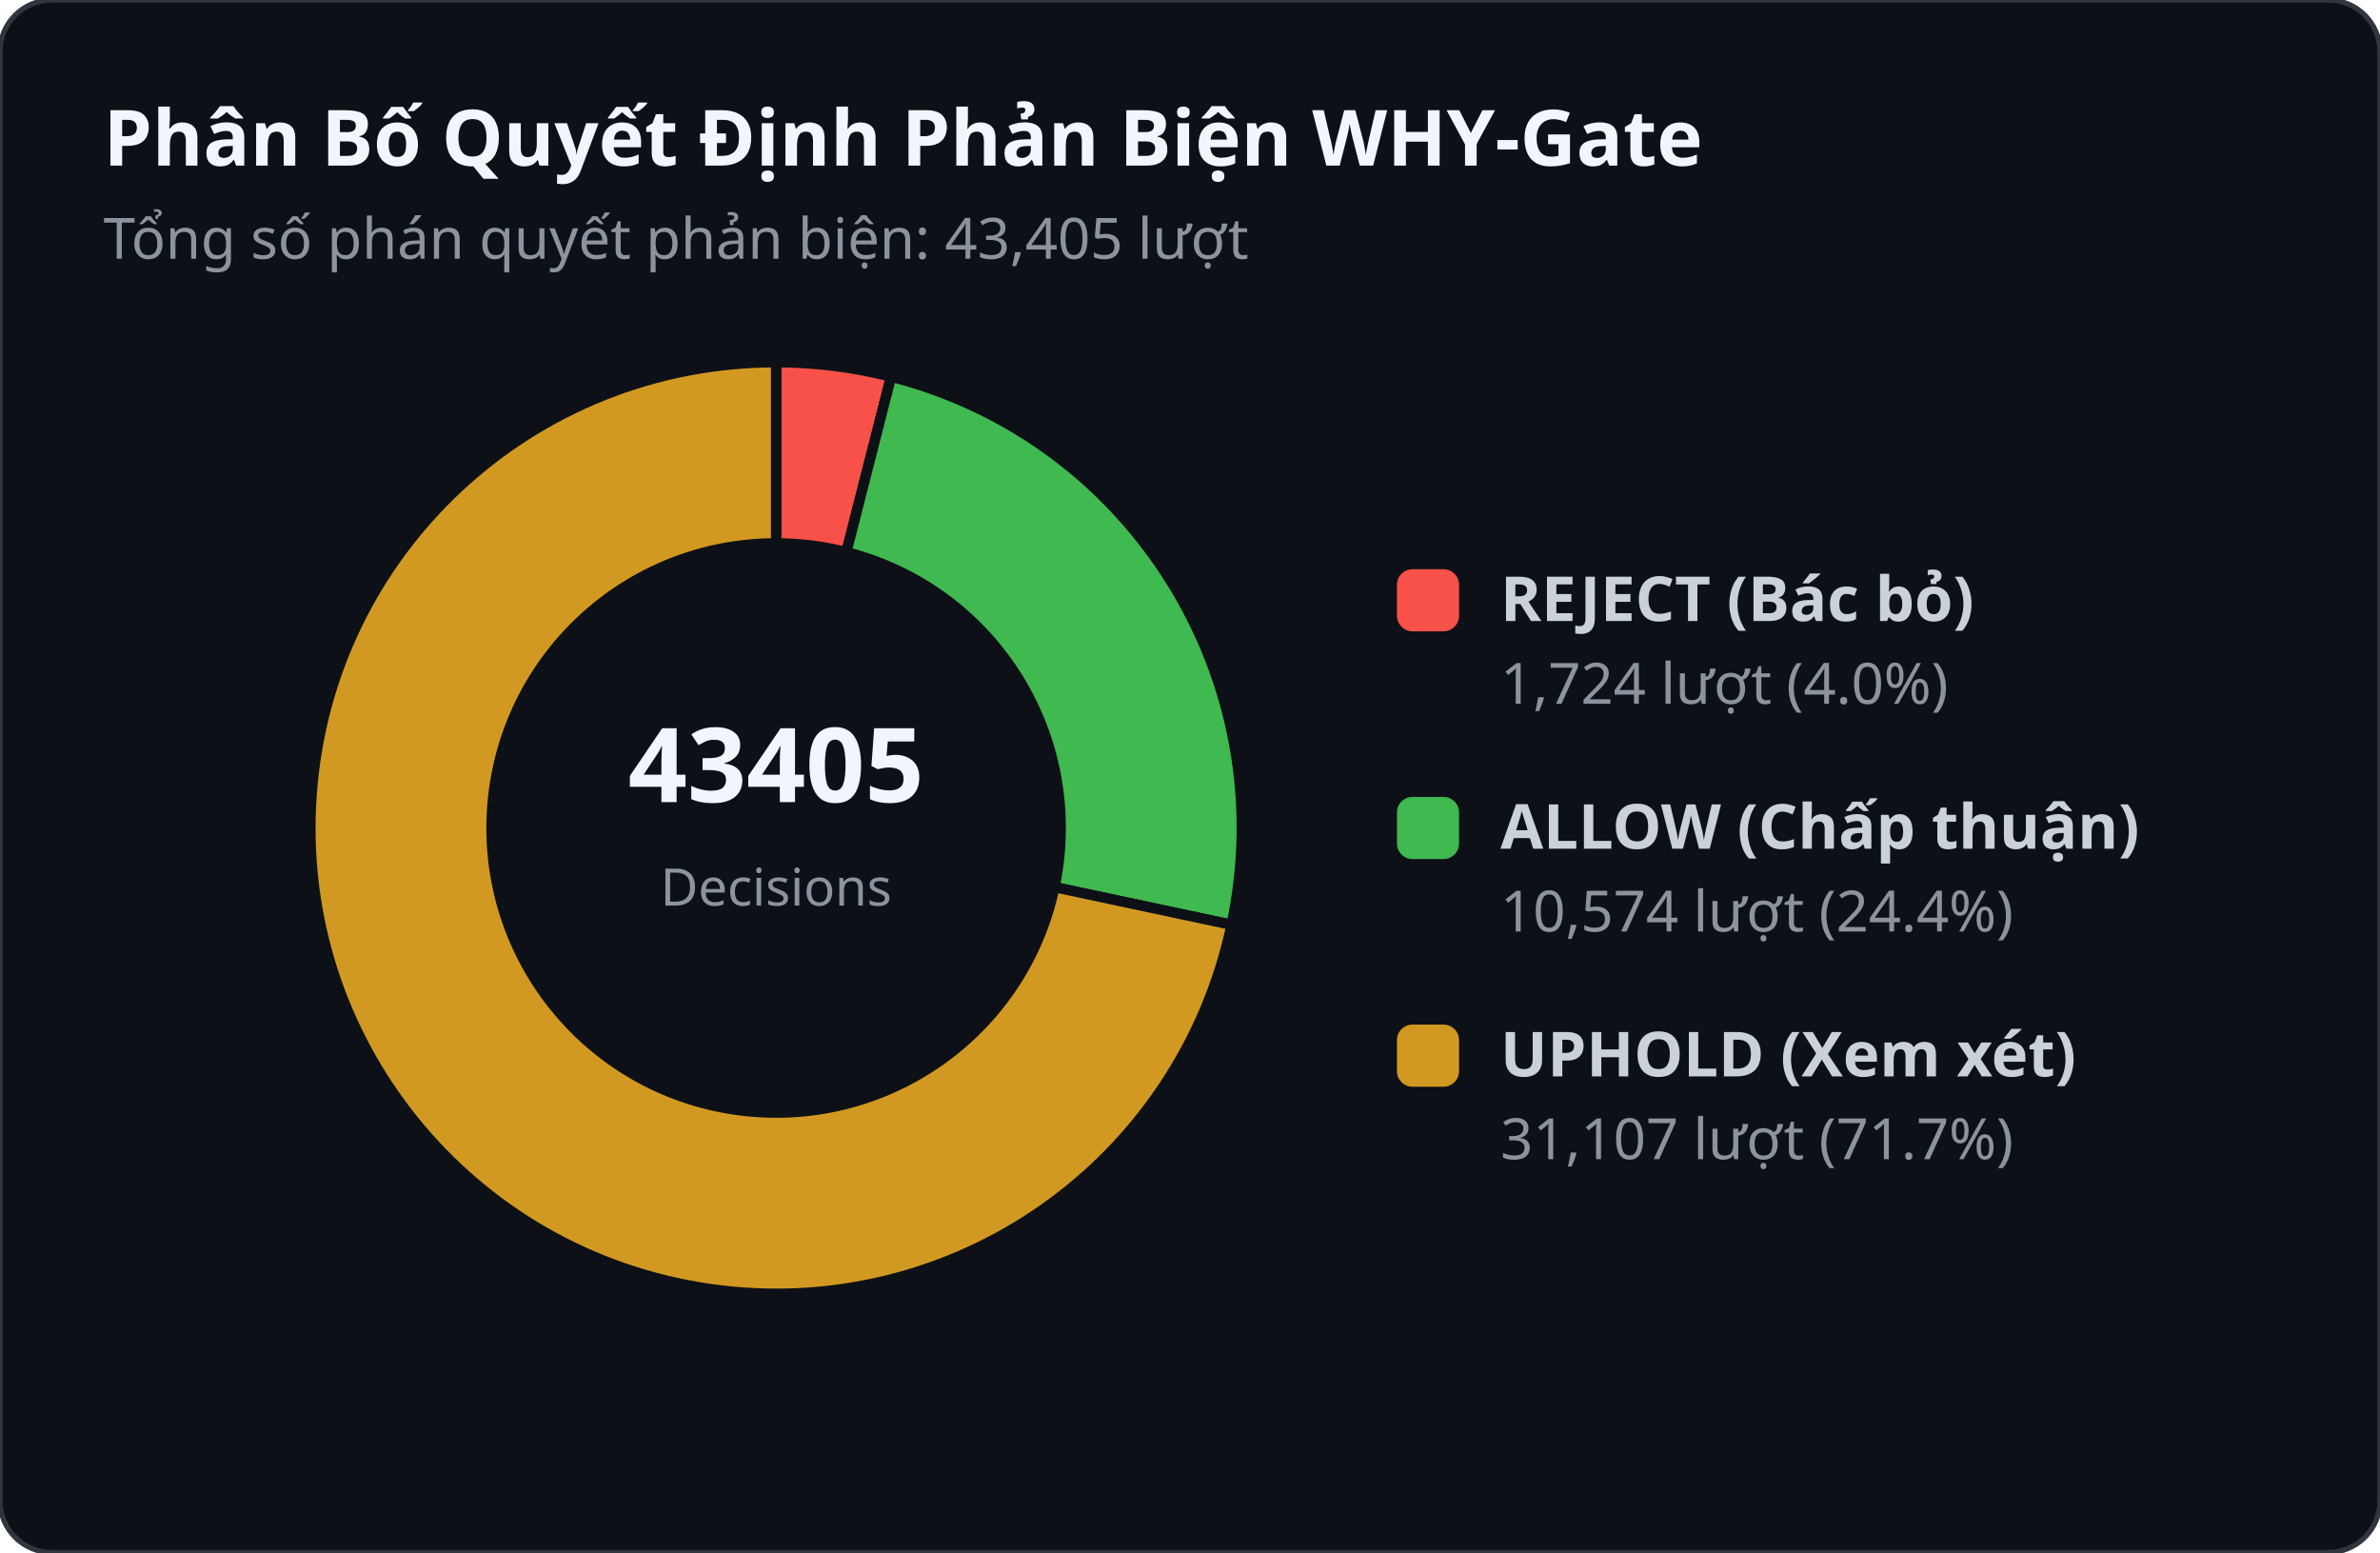
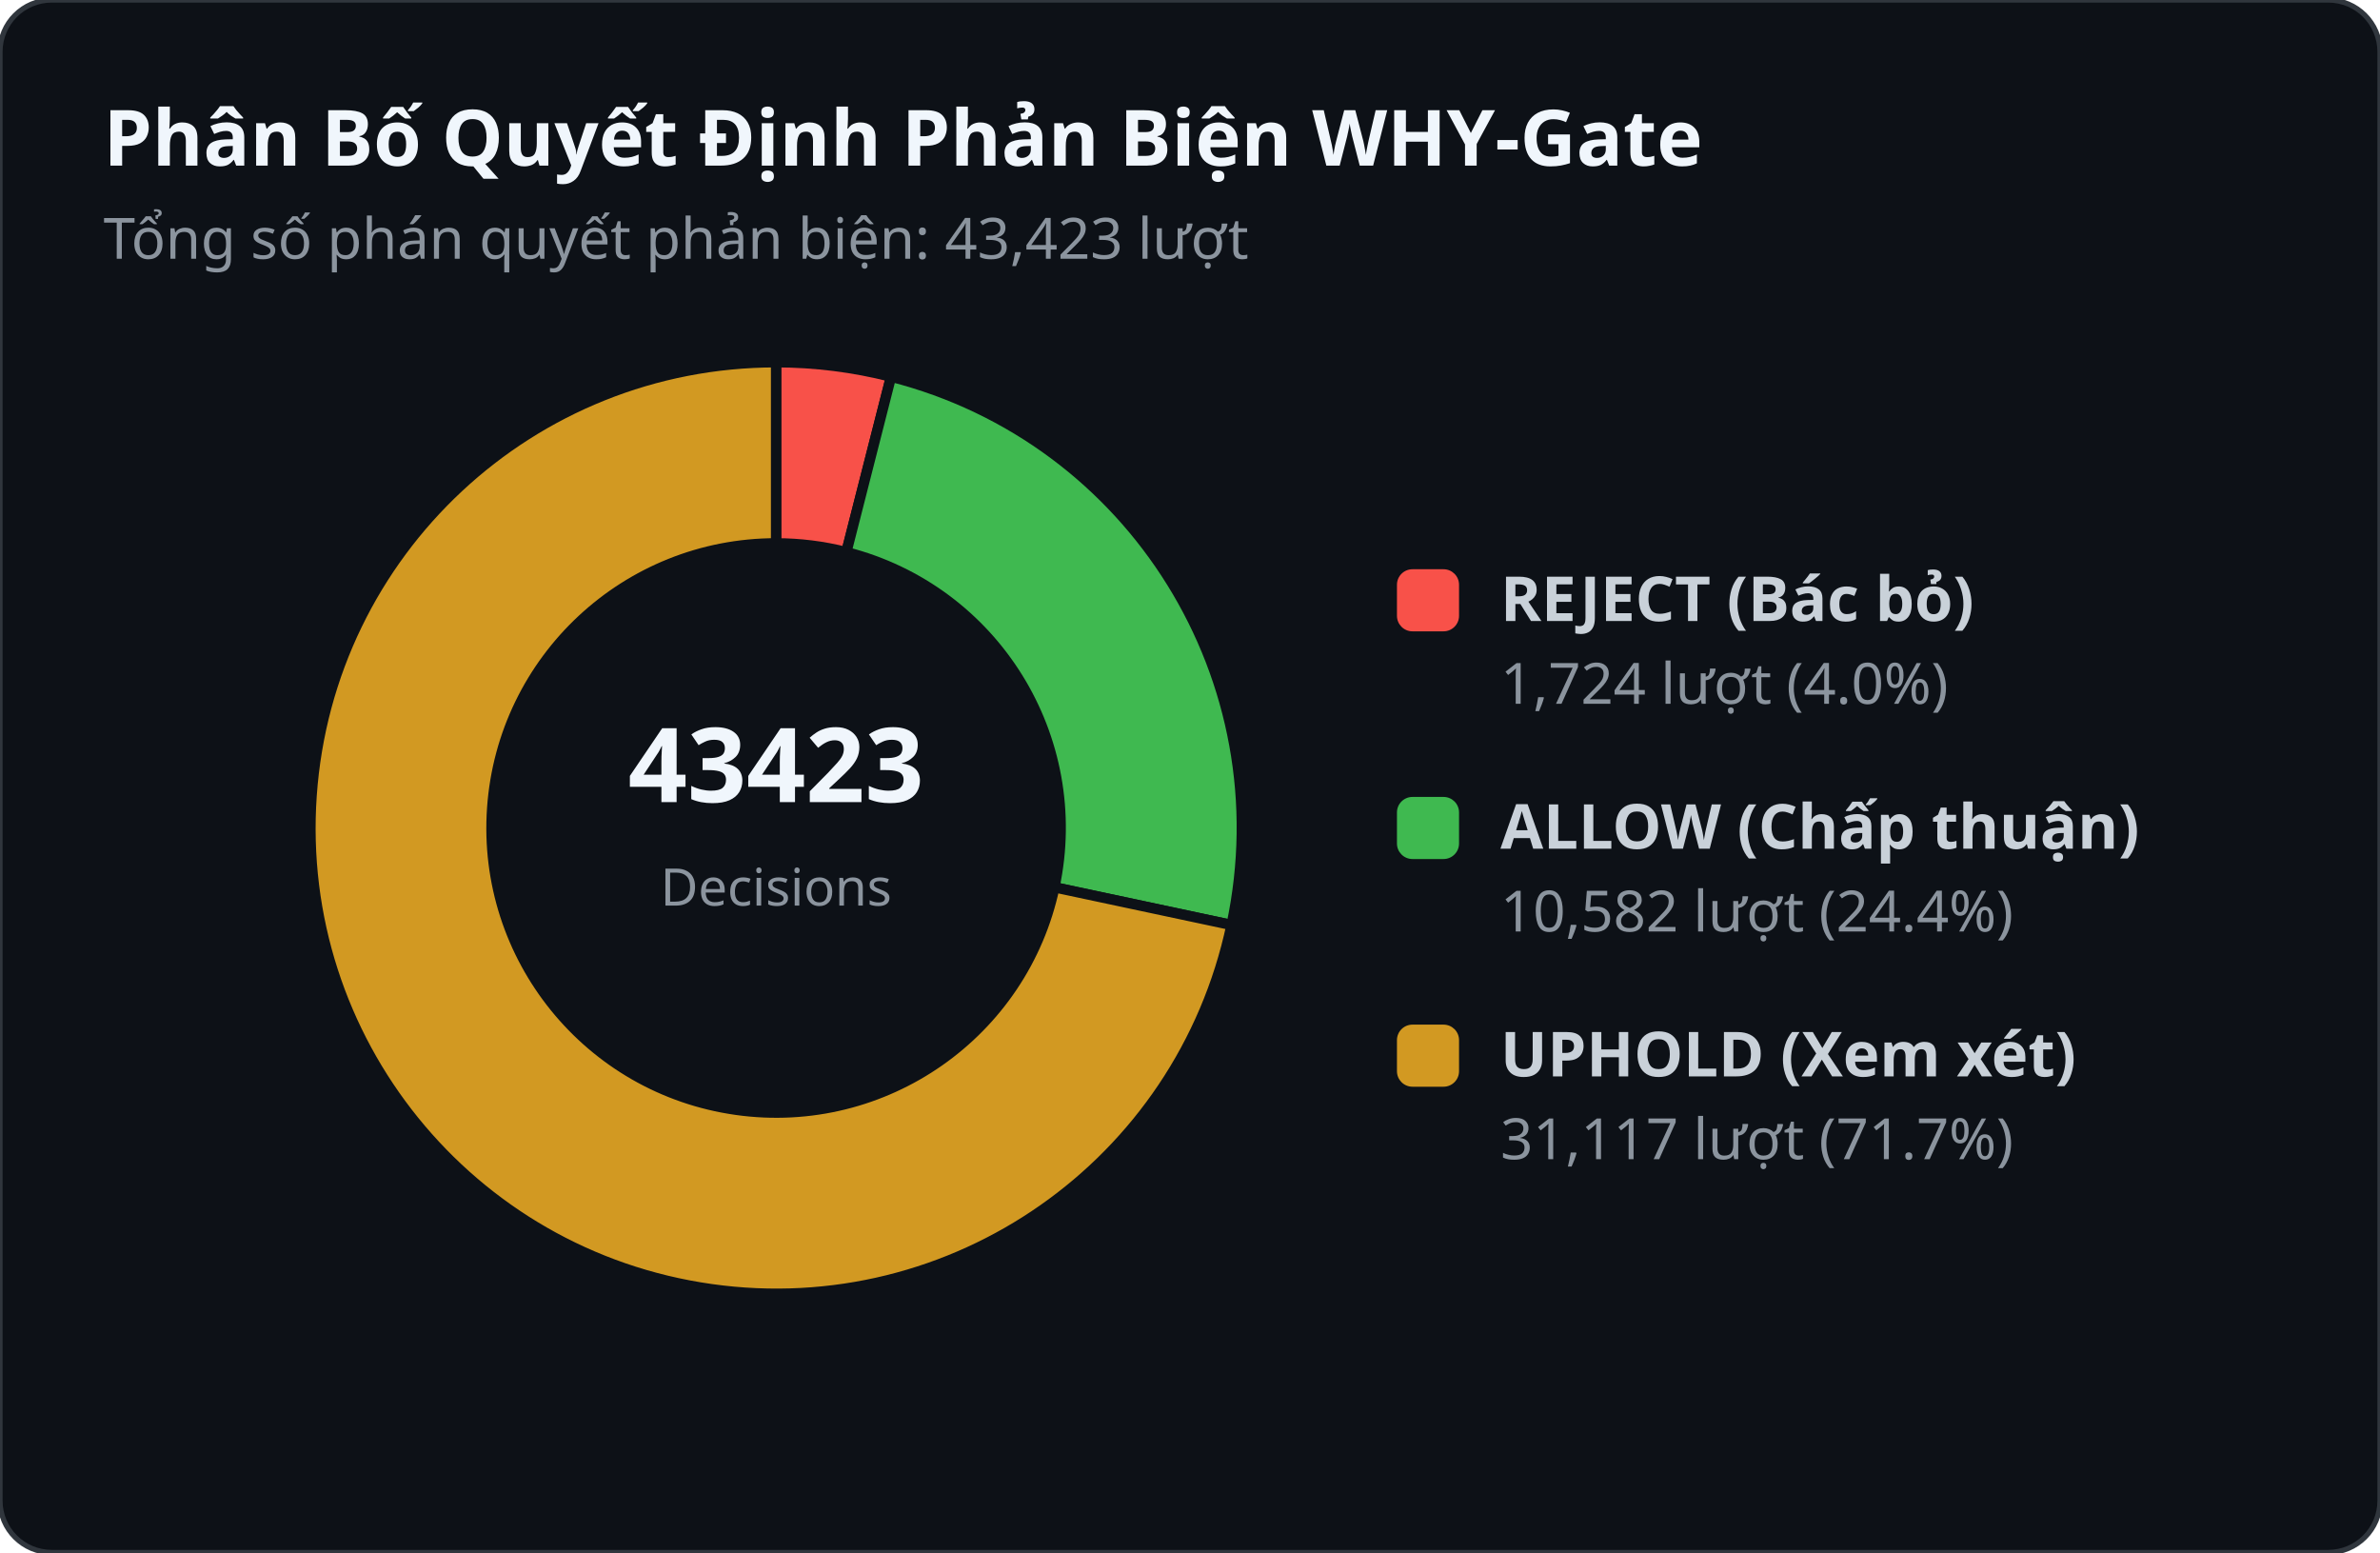
<svg xmlns="http://www.w3.org/2000/svg" width="460" height="300" viewBox="0 0 460 300">
  <rect width="460" height="300" rx="10" fill="#0d1117" stroke="#30363d" stroke-width="1" />
  <text x="20" y="32" font-family="sans-serif" font-size="15" font-weight="600" fill="#f0f6fc">Phân Bố Quyết Định Phản Biện WHY-Gate</text>
-   <text x="20" y="50" font-family="sans-serif" font-size="11" fill="#8b949e">Tổng số phán quyết phản biện: 43,405 lượt</text>
+   <text x="20" y="50" font-family="sans-serif" font-size="11" fill="#8b949e">Tổng số phán quyết phản biện: 43,423 lượt</text>
  <circle cx="150" cy="160" r="90" fill="none" stroke="#30363d" stroke-width="1" />
-   <path d="M 150.00 70.00 A 90 90 0 0 1 172.23 72.79 L 163.58 106.70 A 55 55 0 0 0 150.00 105.00 Z" fill="#f85149" stroke="#0d1117" stroke-width="2" />
-   <path d="M 172.23 72.79 A 90 90 0 0 1 238.03 178.71 L 203.80 171.43 A 55 55 0 0 0 163.58 106.70 Z" fill="#3fb950" stroke="#0d1117" stroke-width="2" />
-   <path d="M 238.03 178.71 A 90 90 0 1 1 150.00 70.00 L 150.00 105.00 A 55 55 0 1 0 203.80 171.43 Z" fill="#d29922" stroke="#0d1117" stroke-width="2" />
-   <text x="150" y="155" text-anchor="middle" font-family="sans-serif" font-size="20" font-weight="700" fill="#f0f6fc">43405</text>
+   <path d="M 150.00 70.00 A 90 90 0 0 1 172.22 72.79 L 163.58 106.70 A 55 55 0 0 0 150.00 105.00 Z" fill="#f85149" stroke="#0d1117" stroke-width="2" />
+   <path d="M 172.22 72.79 A 90 90 0 0 1 238.03 178.75 L 203.79 171.46 A 55 55 0 0 0 163.58 106.70 Z" fill="#3fb950" stroke="#0d1117" stroke-width="2" />
+   <path d="M 238.03 178.75 A 90 90 0 1 1 150.00 70.00 L 150.00 105.00 A 55 55 0 1 0 203.79 171.46 Z" fill="#d29922" stroke="#0d1117" stroke-width="2" />
+   <text x="150" y="155" text-anchor="middle" font-family="sans-serif" font-size="20" font-weight="700" fill="#f0f6fc">43423</text>
  <text x="150" y="175" text-anchor="middle" font-family="sans-serif" font-size="10" fill="#8b949e">Decisions</text>
  <rect x="270" y="110" width="12" height="12" rx="3" fill="#f85149" />
  <text x="290" y="120" font-family="sans-serif" font-size="12" font-weight="600" fill="#c9d1d9">REJECT (Bác bỏ)</text>
  <text x="290" y="136" font-family="sans-serif" font-size="11" fill="#8b949e">1,724 lượt (4.0%)</text>
  <rect x="270" y="154" width="12" height="12" rx="3" fill="#3fb950" />
  <text x="290" y="164" font-family="sans-serif" font-size="12" font-weight="600" fill="#c9d1d9">ALLOW (Chấp thuận)</text>
-   <text x="290" y="180" font-family="sans-serif" font-size="11" fill="#8b949e">10,574 lượt (24.4%)</text>
+   <text x="290" y="180" font-family="sans-serif" font-size="11" fill="#8b949e">10,582 lượt (24.4%)</text>
  <rect x="270" y="198" width="12" height="12" rx="3" fill="#d29922" />
  <text x="290" y="208" font-family="sans-serif" font-size="12" font-weight="600" fill="#c9d1d9">UPHOLD (Xem xét)</text>
-   <text x="290" y="224" font-family="sans-serif" font-size="11" fill="#8b949e">31,107 lượt (71.7%)</text>
+   <text x="290" y="224" font-family="sans-serif" font-size="11" fill="#8b949e">31,117 lượt (71.7%)</text>
</svg>
